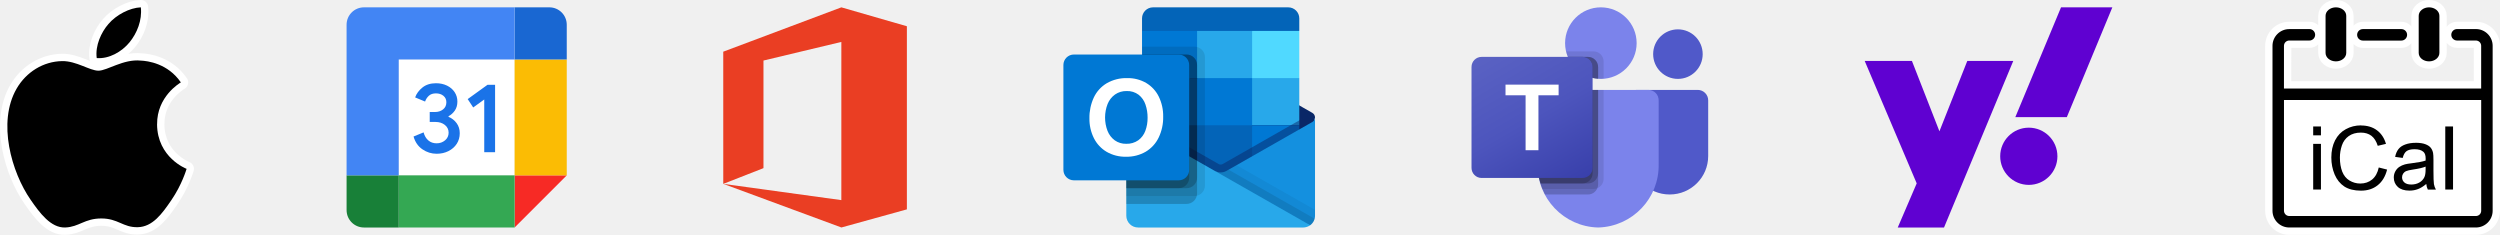
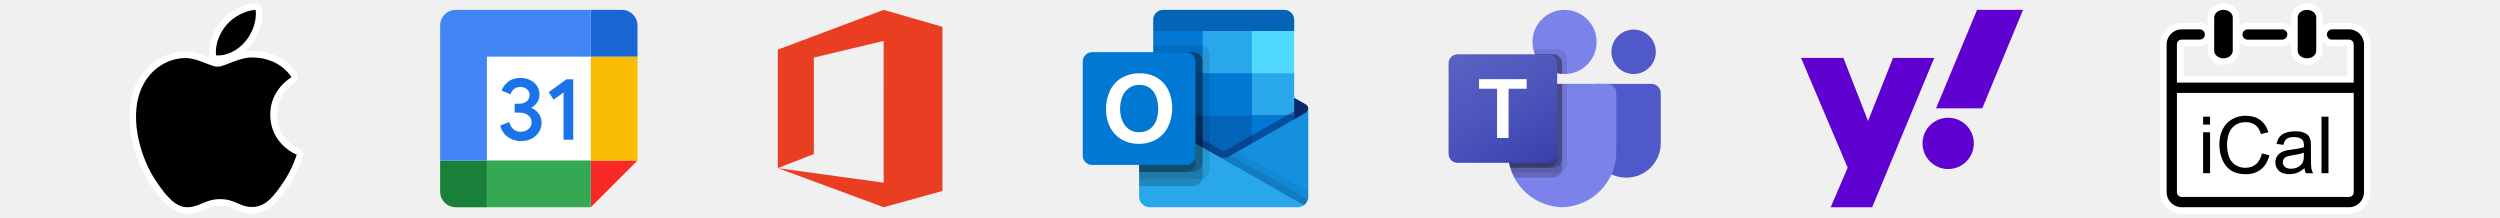
- <svg xmlns="http://www.w3.org/2000/svg" xmlns:xlink="http://www.w3.org/1999/xlink" width="90.132mm" height="8.467mm" viewBox="0 0 90.132 8.467" version="1.1" id="svg5">
+ <svg xmlns="http://www.w3.org/2000/svg" xmlns:xlink="http://www.w3.org/1999/xlink" width="380" height="33" viewBox="0 0 100.542 8.731" version="1.1" id="svg5">
  <defs id="defs2">
    <rect x="472.049" y="86.455" width="163.518" height="50.547" id="rect7393" />
    <path id="C" d="m 1192.167,561.355 v 111.442 c -17.496,-1.161 -34.848,-3.937 -51.833,-8.293 A 336.92,336.92 0 0 1 907.084,466.501 h 190.228 c 52.304,0.198 94.656,42.55 94.855,94.854 z" />
    <linearGradient id="A" gradientUnits="userSpaceOnUse" x1="198.099" y1="392.261" x2="942.234" y2="1681.073">
      <stop offset="0" stop-color="#5a62c3" id="stop30" />
      <stop offset=".5" stop-color="#4d55bd" id="stop32" />
      <stop offset="1" stop-color="#3940ab" id="stop34" />
    </linearGradient>
  </defs>
  <g id="layer2" transform="translate(-34.99509,-33.78721)" />
  <g id="layer1" transform="translate(-34.99509,-33.78721)">
-     <g style="fill:#000000;fill-opacity:1;fill-rule:evenodd;stroke:#ffffff;stroke-width:42.669;stroke-linejoin:round;stroke-miterlimit:1;stroke-dasharray:none;stroke-opacity:1;paint-order:markers stroke fill;image-rendering:optimizeQuality;shape-rendering:geometricPrecision" id="g64" transform="matrix(0.01240156,0,0,0.01240156,34.52283,34.05208)">
+     <g style="fill:#000000;fill-opacity:1;fill-rule:evenodd;stroke:#ffffff;stroke-width:42.669;stroke-linejoin:round;stroke-miterlimit:1;stroke-dasharray:none;stroke-opacity:1;paint-order:markers stroke fill;image-rendering:optimizeQuality;shape-rendering:geometricPrecision" id="g64" transform="matrix(0.01240156,0,0,0.01240156,39.72787,34.18435)">
      <path d="m 494.782,340.02 c -0.803,-81.025 66.084,-119.907 69.072,-121.832 -37.595,-54.993 -96.167,-62.552 -117.037,-63.402 -49.843,-5.032 -97.242,29.362 -122.565,29.362 -25.253,0 -64.277,-28.607 -105.604,-27.85 -54.32,0.803 -104.4,31.594 -132.403,80.245 -56.435,97.914 -14.435,243.037 40.571,322.433 26.87,38.882 58.914,82.56 100.997,81 40.512,-1.594 55.843,-26.244 104.848,-26.244 48.993,0 62.753,26.245 105.64,25.406 43.606,-0.803 71.232,-39.638 97.925,-78.65 30.887,-45.12 43.548,-88.75 44.316,-90.994 -0.969,-0.437 -85.029,-32.634 -85.879,-129.439 l 0.118,-0.035 z M 414.23,102.178 C 436.553,75.095 451.636,37.5 447.514,-0.024 c -32.162,1.311 -71.163,21.437 -94.253,48.485 -20.729,24.012 -38.836,62.28 -33.993,99.036 35.918,2.8 72.591,-18.248 94.926,-45.272 z" id="path55" style="fill:#000000;fill-opacity:1;stroke:#ffffff;stroke-width:42.669;stroke-linejoin:round;stroke-miterlimit:1;stroke-dasharray:none;stroke-opacity:1;paint-order:markers stroke fill" />
    </g>
-     <g id="g135" transform="matrix(0.06459554,0,0,0.06459554,47.49055,34.05184)">
+     <g id="g135" transform="matrix(0.06459554,0,0,0.06459554,52.69559,34.18411)">
      <path d="M 93.78,29.1 H 29.1 v 64.68 h 64.68 z" fill="#ffffff" id="path105" />
      <path d="m 93.78,122.88 29.1,-29.1 h -29.1 z" fill="#f72a25" id="path107" />
      <path d="m 122.88,29.1 h -29.1 v 64.68 h 29.1 z" fill="#fbbc04" id="path109" />
      <path d="M 93.78,93.78 H 29.1 v 29.1 h 64.68 z" fill="#34a853" id="path111" />
      <path d="m 0,93.78 v 19.4 a 9.7,9.7 0 0 0 9.7,9.7 h 19.4 v -29.1 z" fill="#188038" id="path113" />
      <path d="M 122.88,29.1 V 9.7 A 9.7,9.7 0 0 0 113.18,0 h -19.4 v 29.1 z" fill="#1967d2" id="path115" />
      <path d="M 93.78,0 H 9.7 A 9.7,9.7 0 0 0 0,9.7 V 93.78 H 29.1 V 29.1 H 93.77 V 0 Z" fill="#4285f4" id="path117" />
      <path d="m 42.37,79.27 c -2.42,-1.63 -4.09,-4.02 -5,-7.17 l 5.61,-2.31 c 0.51,1.94 1.4,3.44 2.67,4.51 1.26,1.07 2.8,1.59 4.59,1.59 1.84,0 3.41,-0.56 4.73,-1.67 1.32,-1.12 1.98,-2.54 1.98,-4.26 0,-1.76 -0.7,-3.2 -2.09,-4.32 -1.39,-1.12 -3.14,-1.67 -5.22,-1.67 H 46.4 v -5.55 h 2.91 c 1.79,0 3.31,-0.48 4.54,-1.46 1.23,-0.97 1.84,-2.3 1.84,-3.99 0,-1.5 -0.55,-2.7 -1.65,-3.6 -1.1,-0.9 -2.49,-1.35 -4.18,-1.35 -1.65,0 -2.96,0.44 -3.93,1.32 -0.97,0.88 -1.7,2 -2.12,3.24 l -5.55,-2.31 c 0.74,-2.09 2.09,-3.93 4.07,-5.52 1.98,-1.59 4.51,-2.39 7.58,-2.39 2.27,0 4.32,0.44 6.13,1.32 1.81,0.88 3.23,2.1 4.26,3.65 1.03,1.56 1.54,3.31 1.54,5.25 0,1.98 -0.48,3.65 -1.43,5.03 -0.95,1.37 -2.13,2.43 -3.52,3.16 v 0.33 c 1.79,0.74 3.36,1.96 4.51,3.52 1.17,1.58 1.76,3.46 1.76,5.66 0,2.2 -0.56,4.16 -1.67,5.88 -1.12,1.72 -2.66,3.08 -4.62,4.07 -1.96,0.99 -4.17,1.49 -6.62,1.49 -2.84,0 -5.46,-0.81 -7.88,-2.45 z m 34.46,-27.84 -6.16,4.45 -3.08,-4.67 11.05,-7.97 h 4.24 v 37.6 h -6.05 z" fill="#1a73e8" id="path119" />
    </g>
-     <g style="fill-rule:evenodd;image-rendering:optimizeQuality;shape-rendering:geometricPrecision" id="g1248" transform="matrix(0.00263661,0,0,0.00263661,102.2225,34.05183)">
+     <g style="fill-rule:evenodd;image-rendering:optimizeQuality;shape-rendering:geometricPrecision" id="g1248" transform="matrix(0.00263661,0,0,0.00263661,107.4276,34.1841)">
      <path d="m 0,732.88 h 645.84 l 376.07,962.1 380.96,-962.1 h 628.76 L 1084.83,3010.5 H 451.98 L 711.17,2406.97 0.02,732.88 Z m 2763.84,768.75 H 2059.58 L 2684.65,0 3386.34,0.03 Z m -519.78,143.72 c 216.09,0 391.25,175.17 391.25,391.22 0,216.06 -175.16,391.23 -391.25,391.23 -216.06,0 -391.19,-175.17 -391.19,-391.23 0,-216.05 175.16,-391.22 391.19,-391.22 z" fill="#5f01d1" fill-rule="nonzero" id="path1239" />
    </g>
-     <g id="g1362" transform="matrix(0.2834821,0,0,0.2834821,73.33365,33.48488)">
+     <g id="g1362" transform="matrix(0.2834821,0,0,0.2834821,78.53869,33.61714)">
      <path d="M 28.596,2 H 11.404 A 1.404,1.404 0 0 0 10,3.404 V 5 L 19.69,8 30,5 V 3.404 A 1.404,1.404 0 0 0 28.596,2 Z" fill="#0364b8" id="path1296" />
      <path d="M 31.65,17.405 A 11.341,11.341 0 0 0 32,16 0.666,0.666 0 0 0 31.667,15.424 L 31.654,15.416 31.65,15.414 20.812,9.24 A 1.499,1.499 0 0 0 19.333,9.157 1.49,1.49 0 0 0 19.188,9.239 L 8.35,15.415 8.346,15.417 8.334,15.424 A 0.666,0.666 0 0 0 8,16 11.344,11.344 0 0 0 8.35,17.405 l 11.492,8.405 z" fill="#0a2767" id="path1298" />
      <path d="m 24,5 h -7 l -2.021,3 2.021,3 7,6 h 6 v -6 z" fill="#28a8ea" id="path1300" />
      <path d="m 10,5 h 7 v 6 h -7 z" fill="#0078d4" id="path1302" />
      <path d="m 24,5 h 6 v 6 h -6 z" fill="#50d9ff" id="path1304" />
      <path d="m 24,17 -7,-6 h -7 v 6 l 7,6 10.832,1.768 z" fill="#0364b8" id="path1306" />
      <path d="m 17,11 h 7 v 6 h -7 z" fill="#0078d4" id="path1308" />
      <path d="m 10,17 h 7 v 6 h -7 z" fill="#064a8c" id="path1310" />
      <path d="m 24,17 h 6 v 6 h -6 z" fill="#0078d4" id="path1312" />
      <path d="m 20.19,25.218 -11.793,-8.6 0.495,-0.87 10.909,6.212 a 0.528,0.528 0 0 0 0.42,-0.012 l 10.933,-6.23 0.496,0.869 z" fill="#0a2767" opacity="0.5" id="path1314" />
      <path d="m 31.667,16.577 -0.014,0.008 -0.003,0.002 -10.838,6.174 a 1.497,1.497 0 0 1 -1.46,0.091 l 3.774,5.061 8.254,1.797 v 0.004 A 1.498,1.498 0 0 0 32,28.5 V 16 a 0.666,0.666 0 0 1 -0.333,0.577 z" fill="#1490df" id="path1316" />
      <path d="m 32,28.5 v -0.738 l -9.983,-5.688 -1.205,0.687 a 1.497,1.497 0 0 1 -1.46,0.091 l 3.774,5.061 8.254,1.797 v 0.004 A 1.498,1.498 0 0 0 32,28.5 Z" opacity="0.05" id="path1318" />
      <path d="M 31.95,28.883 21.007,22.65 20.812,22.76 a 1.497,1.497 0 0 1 -1.46,0.092 l 3.774,5.061 8.254,1.797 v 0.004 a 1.501,1.501 0 0 0 0.57,-0.83 z" opacity="0.1" id="path1320" />
      <path d="M 8.35,16.59 V 16.58 H 8.34 L 8.31,16.56 A 0.65,0.65 0 0 1 8,16 V 28.5 A 1.498,1.498 0 0 0 9.5,30 h 21 a 1.503,1.503 0 0 0 0.37,-0.05 0.637,0.637 0 0 0 0.18,-0.06 0.142,0.142 0 0 0 0.06,-0.02 1.048,1.048 0 0 0 0.23,-0.13 c 0.02,-0.01 0.03,-0.01 0.04,-0.03 z" fill="#28a8ea" id="path1322" />
      <path d="M 18,24.667 V 8.333 A 1.337,1.337 0 0 0 16.667,7 H 10.03 v 7.456 L 8.35,15.414 8.345,15.416 8.333,15.423 A 0.666,0.666 0 0 0 8,16 V 16.005 16 26 h 8.667 A 1.337,1.337 0 0 0 18,24.667 Z" opacity="0.1" id="path1324" />
      <path d="M 17,25.667 V 9.333 A 1.337,1.337 0 0 0 15.667,8 H 10.03 v 6.456 L 8.35,15.414 8.345,15.416 8.333,15.423 A 0.666,0.666 0 0 0 8,16 V 16.005 16 27 h 7.667 A 1.337,1.337 0 0 0 17,25.667 Z" opacity="0.2" id="path1326" />
      <path d="M 17,23.667 V 9.333 A 1.337,1.337 0 0 0 15.667,8 H 10.03 v 6.456 L 8.35,15.414 8.345,15.416 8.333,15.423 A 0.666,0.666 0 0 0 8,16 V 16.005 16 25 h 7.667 A 1.337,1.337 0 0 0 17,23.667 Z" opacity="0.2" id="path1328" />
      <path d="M 16,23.667 V 9.333 A 1.337,1.337 0 0 0 14.667,8 H 10.03 v 6.456 L 8.35,15.414 8.345,15.416 8.333,15.423 A 0.666,0.666 0 0 0 8,16 V 16.005 16 25 h 6.667 A 1.337,1.337 0 0 0 16,23.667 Z" opacity="0.2" id="path1330" />
      <path d="M 1.333,8 H 14.667 A 1.333,1.333 0 0 1 16,9.333 V 22.667 A 1.333,1.333 0 0 1 14.667,24 H 1.333 A 1.333,1.333 0 0 1 0,22.667 V 9.333 A 1.333,1.333 0 0 1 1.333,8 Z" fill="#0078d4" id="path1332" />
      <path d="M 3.867,13.468 A 4.181,4.181 0 0 1 5.509,11.654 4.965,4.965 0 0 1 8.119,11 a 4.617,4.617 0 0 1 2.413,0.62 4.14,4.14 0 0 1 1.598,1.733 5.597,5.597 0 0 1 0.56,2.55 5.901,5.901 0 0 1 -0.577,2.666 4.239,4.239 0 0 1 -1.645,1.794 A 4.8,4.8 0 0 1 7.963,21 4.729,4.729 0 0 1 5.495,20.373 4.204,4.204 0 0 1 3.877,18.637 5.459,5.459 0 0 1 3.31,16.118 6.055,6.055 0 0 1 3.867,13.468 Z m 1.75,4.258 a 2.716,2.716 0 0 0 0.923,1.194 2.411,2.411 0 0 0 1.443,0.435 2.533,2.533 0 0 0 1.541,-0.449 2.603,2.603 0 0 0 0.897,-1.197 4.626,4.626 0 0 0 0.286,-1.665 5.063,5.063 0 0 0 -0.27,-1.686 2.669,2.669 0 0 0 -0.866,-1.24 2.387,2.387 0 0 0 -1.527,-0.473 2.493,2.493 0 0 0 -1.477,0.439 2.741,2.741 0 0 0 -0.944,1.203 4.776,4.776 0 0 0 -0.007,3.44 z" fill="#ffffff" id="path1334" />
    </g>
-     <g style="fill-rule:evenodd;image-rendering:optimizeQuality;shape-rendering:geometricPrecision" id="g1572" transform="matrix(2.3812024e-5,0,0,2.3812024e-5,61.07038,34.05191)">
+     <g style="fill-rule:evenodd;image-rendering:optimizeQuality;shape-rendering:geometricPrecision" id="g1572" transform="matrix(2.3812024e-5,0,0,2.3812024e-5,66.27542,34.18418)">
      <path fill="#ea3e23" d="m 278050,305556 -29,-16 V 28627 L 178807,0 448,66971 0,67058 22,267285 60887,243464 V 80555 L 178807,52362 178790,291881 122,267285 178790,333261 v 73 l 99231,-27462 v -316 z" id="path1563" />
    </g>
-     <g id="g94" transform="matrix(0.00382837,0,0,0.00382837,88.04741,34.05185)">
+     <g id="g94" transform="matrix(0.00382837,0,0,0.00382837,93.25245,34.18411)">
      <g fill="#5059c9" id="g6">
        <path d="m 1554.637,777.5 h 575.713 c 54.391,0 98.483,44.092 98.483,98.483 v 524.398 c 0,199.901 -162.051,361.952 -361.952,361.952 v 0 h -1.711 c -199.901,0.028 -361.975,-162 -362.004,-361.901 v -0.052 -571.409 c 10e-4,-28.427 23.045,-51.471 51.471,-51.471 z" id="path2" />
        <circle cx="1943.75" cy="440.583" r="233.25" id="circle4" />
      </g>
      <g fill="#7b83eb" id="g12">
        <circle cx="1218.083" cy="336.917" r="336.917" id="circle8" />
        <path d="M 1667.323,777.5 H 717.01 c -53.743,1.33 -96.257,45.931 -95.01,99.676 v 598.105 c -7.505,322.519 247.657,590.16 570.167,598.053 322.51,-7.893 577.671,-275.534 570.167,-598.053 V 877.176 c 1.245,-53.745 -41.268,-98.346 -95.011,-99.676 z" id="path10" />
      </g>
      <path opacity="0.1" d="m 1244,777.5 v 838.145 c -0.258,38.435 -23.549,72.964 -59.09,87.598 -11.316,4.787 -23.478,7.254 -35.765,7.257 H 667.613 c -6.738,-17.105 -12.958,-34.21 -18.142,-51.833 -18.144,-59.477 -27.402,-121.307 -27.472,-183.49 V 877.02 c -1.246,-53.659 41.198,-98.19 94.855,-99.52 z" id="path14" />
      <path opacity="0.2" d="m 1192.167,777.5 v 889.978 a 91.84,91.84 0 0 1 -7.257,35.765 c -14.634,35.541 -49.163,58.833 -87.598,59.09 H 691.975 c -8.812,-17.105 -17.105,-34.21 -24.362,-51.833 -7.257,-17.623 -12.958,-34.21 -18.142,-51.833 a 631.28,631.28 0 0 1 -27.472,-183.49 V 877.02 c -1.246,-53.659 41.198,-98.19 94.855,-99.52 z" id="path16" />
      <path opacity="0.2" d="m 1192.167,777.5 v 786.312 c -0.395,52.223 -42.632,94.46 -94.855,94.855 H 649.472 A 631.28,631.28 0 0 1 622,1475.177 V 877.02 c -1.246,-53.659 41.198,-98.19 94.855,-99.52 z" id="path18" />
      <path opacity="0.2" d="m 1140.333,777.5 v 786.312 c -0.395,52.223 -42.632,94.46 -94.855,94.855 H 649.472 A 631.28,631.28 0 0 1 622,1475.177 V 877.02 c -1.246,-53.659 41.198,-98.19 94.855,-99.52 z" id="path20" />
      <path opacity="0.1" d="m 1244,509.522 v 163.275 c -8.812,0.518 -17.105,1.037 -25.917,1.037 -8.812,0 -17.105,-0.518 -25.917,-1.037 -17.496,-1.161 -34.848,-3.937 -51.833,-8.293 A 336.92,336.92 0 0 1 907.083,466.501 288.02,288.02 0 0 1 890.496,414.668 h 258.648 c 52.305,0.198 94.657,42.549 94.856,94.854 z" id="path22" />
      <use xlink:href="#C" opacity="0.2" id="use24" x="0" y="0" width="100%" height="100%" />
      <use xlink:href="#C" opacity="0.2" id="use26" x="0" y="0" width="100%" height="100%" />
      <path opacity="0.2" d="M 1140.333,561.355 V 664.503 A 336.92,336.92 0 0 1 907.083,466.5 h 138.395 c 52.305,0.199 94.656,42.551 94.855,94.855 z" id="path28" />
      <path fill="url(#A)" d="m 95.01,466.5 h 950.312 c 52.473,0 95.01,42.538 95.01,95.01 v 950.312 c 0,52.473 -42.538,95.01 -95.01,95.01 H 95.01 C 42.537,1606.832 0,1564.294 0,1511.822 V 561.51 C 0,509.038 42.538,466.5 95.01,466.5 Z" id="path37" style="fill:url(#A)" />
      <path fill="#ffffff" d="M 820.211,828.193 H 630.241 V 1345.49 H 509.211 V 828.193 H 320.123 V 727.844 h 500.088 z" id="path39" />
    </g>
-     <g id="g17735">
+     <g id="g17735" transform="translate(5.205035,0.1322649)">
      <rect style="fill:#ffffff;fill-opacity:1;stroke:none;stroke-width:0.265;stroke-miterlimit:4;stroke-dasharray:none;stroke-opacity:1;paint-order:stroke markers fill" id="rect17051" width="7.39" height="4.504" x="117.058" y="37.393" />
      <path id="path74" style="fill:#000000;stroke:#ffffff;stroke-width:0.529;stroke-linecap:round;stroke-linejoin:round;stroke-miterlimit:4;stroke-dasharray:none;stroke-opacity:1;paint-order:stroke markers fill" d="m 119.211,34.052 c -0.206,0 -0.373,0.137 -0.373,0.305 v 1.338 c 0,0.169 0.167,0.305 0.373,0.305 0.206,0 0.373,-0.137 0.373,-0.305 v -1.338 c 0,-0.169 -0.167,-0.305 -0.373,-0.305 z m 3.358,0 c -0.206,0 -0.373,0.137 -0.373,0.305 v 1.338 c 0,0.169 0.167,0.305 0.373,0.305 0.206,0 0.373,-0.137 0.373,-0.305 v -1.338 c 0,-0.169 -0.167,-0.305 -0.373,-0.305 z m -5.041,0.784 c -0.166,0 -0.317,0.068 -0.426,0.177 -0.109,0.109 -0.177,0.26 -0.177,0.426 v 1.747 4.2 c 0,0.166 0.068,0.317 0.177,0.426 0.109,0.109 0.26,0.177 0.426,0.177 h 6.731 c 0.166,0 0.317,-0.068 0.426,-0.177 0.109,-0.109 0.177,-0.26 0.177,-0.426 v -4.2 -1.748 c 0,-0.166 -0.068,-0.317 -0.177,-0.426 -0.109,-0.109 -0.26,-0.177 -0.426,-0.177 h -0.681 c -0.114,0 -0.207,0.092 -0.207,0.207 0,0.114 0.092,0.206 0.207,0.206 h 0.681 c 0.052,0 0.1,0.022 0.134,0.056 0.034,0.035 0.055,0.082 0.055,0.134 v 1.54 h -7.11 l 5.2e-4,-1.54 c 0,-0.052 0.021,-0.1 0.055,-0.134 0.035,-0.034 0.082,-0.056 0.134,-0.056 h 0.728 c 0.114,0 0.207,-0.092 0.207,-0.206 0,-0.114 -0.092,-0.207 -0.207,-0.207 z m 2.655,0 c -0.114,0 -0.207,0.092 -0.207,0.207 0,0.114 0.092,0.207 0.207,0.207 h 1.388 c 0.114,0 0.207,-0.092 0.207,-0.207 0,-0.114 -0.092,-0.207 -0.207,-0.207 z m -2.844,2.557 h 7.11 v 3.993 c 0,0.052 -0.021,0.1 -0.055,0.134 -0.035,0.034 -0.082,0.055 -0.134,0.055 h -6.731 c -0.052,0 -0.1,-0.021 -0.134,-0.055 -0.034,-0.035 -0.056,-0.082 -0.056,-0.134 z m 2.781,0.914 c -0.201,0 -0.385,0.046 -0.552,0.138 -0.167,0.091 -0.295,0.225 -0.387,0.402 -0.09,0.176 -0.135,0.383 -0.135,0.62 0,0.217 0.04,0.42 0.119,0.61 0.081,0.189 0.198,0.334 0.351,0.435 0.154,0.099 0.354,0.149 0.599,0.149 0.237,0 0.438,-0.064 0.601,-0.194 0.165,-0.13 0.278,-0.319 0.341,-0.566 l -0.301,-0.076 c -0.041,0.191 -0.121,0.336 -0.238,0.433 -0.117,0.097 -0.26,0.146 -0.428,0.146 -0.139,0 -0.268,-0.036 -0.387,-0.107 -0.119,-0.071 -0.207,-0.179 -0.264,-0.322 -0.056,-0.145 -0.084,-0.314 -0.084,-0.507 0,-0.15 0.024,-0.295 0.071,-0.436 0.048,-0.142 0.13,-0.255 0.246,-0.338 0.118,-0.084 0.264,-0.126 0.439,-0.126 0.152,0 0.278,0.038 0.379,0.114 0.1,0.076 0.177,0.196 0.23,0.362 l 0.296,-0.07 c -0.061,-0.21 -0.169,-0.373 -0.324,-0.489 -0.155,-0.116 -0.347,-0.174 -0.575,-0.174 z m -1.728,0.039 v 0.321 h 0.28 v -0.321 z m 4.762,0 v 2.275 h 0.28 v -2.275 z m -1.065,0.59 c -0.142,0 -0.267,0.02 -0.374,0.059 -0.108,0.038 -0.19,0.094 -0.247,0.166 -0.057,0.071 -0.098,0.165 -0.122,0.282 l 0.273,0.038 c 0.03,-0.117 0.076,-0.198 0.138,-0.244 0.063,-0.047 0.161,-0.07 0.292,-0.07 0.141,0 0.246,0.031 0.318,0.095 0.053,0.047 0.08,0.127 0.08,0.241 0,0.01 -5.2e-4,0.035 -0.002,0.073 -0.107,0.037 -0.273,0.069 -0.499,0.096 -0.111,0.013 -0.193,0.027 -0.248,0.042 -0.074,0.021 -0.142,0.051 -0.202,0.091 -0.059,0.04 -0.107,0.094 -0.144,0.162 -0.036,0.066 -0.054,0.139 -0.054,0.22 0,0.138 0.049,0.251 0.146,0.34 0.097,0.088 0.236,0.132 0.418,0.132 0.11,0 0.212,-0.018 0.307,-0.054 0.096,-0.036 0.196,-0.098 0.3,-0.186 0.008,0.078 0.027,0.145 0.056,0.203 h 0.291 c -0.035,-0.063 -0.059,-0.129 -0.071,-0.197 -0.011,-0.069 -0.017,-0.234 -0.017,-0.494 v -0.373 c 0,-0.124 -0.005,-0.21 -0.014,-0.258 -0.017,-0.077 -0.045,-0.139 -0.087,-0.189 -0.041,-0.051 -0.106,-0.093 -0.194,-0.126 -0.088,-0.033 -0.202,-0.05 -0.343,-0.05 z m -3.697,0.037 v 1.648 h 0.28 v -1.648 z m 4.053,0.821 v 0.103 c 0,0.123 -0.015,0.216 -0.045,0.279 -0.039,0.082 -0.101,0.147 -0.185,0.194 -0.084,0.047 -0.18,0.07 -0.287,0.07 -0.109,0 -0.191,-0.025 -0.248,-0.074 -0.056,-0.05 -0.084,-0.112 -0.084,-0.187 0,-0.049 0.013,-0.092 0.039,-0.132 0.026,-0.04 0.062,-0.071 0.11,-0.091 0.048,-0.021 0.129,-0.039 0.244,-0.056 0.203,-0.029 0.355,-0.065 0.456,-0.106 z" />
    </g>
  </g>
  <style id="style199">.O{enable-background:new}.P{fill:#0078d4}</style>
  <style type="text/css" id="style560">.st0{fill:#0A2767;} .st1{fill:#0364B8;} .st2{fill:#0078D4;} .st3{fill:#28A8EA;} .st4{fill:#14447D;} .st5{fill:url(#SVGID_1_);} .st6{opacity:0.5;fill:#0A2767;enable-background:new ;} .st7{fill:#1490DF;} .st8{opacity:0.1;enable-background:new ;} .st9{opacity:0.05;enable-background:new ;} .st10{opacity:0.2;enable-background:new ;} .st11{fill:url(#SVGID_2_);} .st12{fill:#FFFFFF;} .st13{fill:#50D9FF;}</style>
  <style type="text/css" id="style786">.st0{fill:#0A2767;} .st1{fill:#0364B8;} .st2{fill:#0078D4;} .st3{fill:#28A8EA;} .st4{fill:#14447D;} .st5{fill:url(#SVGID_1_);} .st6{opacity:0.5;fill:#0A2767;enable-background:new ;} .st7{fill:#1490DF;} .st8{opacity:0.1;enable-background:new ;} .st9{opacity:0.05;enable-background:new ;} .st10{opacity:0.2;enable-background:new ;} .st11{fill:url(#SVGID_2_);} .st12{fill:#FFFFFF;} .st13{fill:#50D9FF;}</style>
  <style type="text/css" id="style993">.st0{fill:#5059C9;} .st1{fill:#7B83EB;} .st2{opacity:0.1;enable-background:new ;} .st3{opacity:0.2;enable-background:new ;} .st4{fill:url(#SVGID_1_);} .st5{fill:#FFFFFF;}</style>
</svg>
